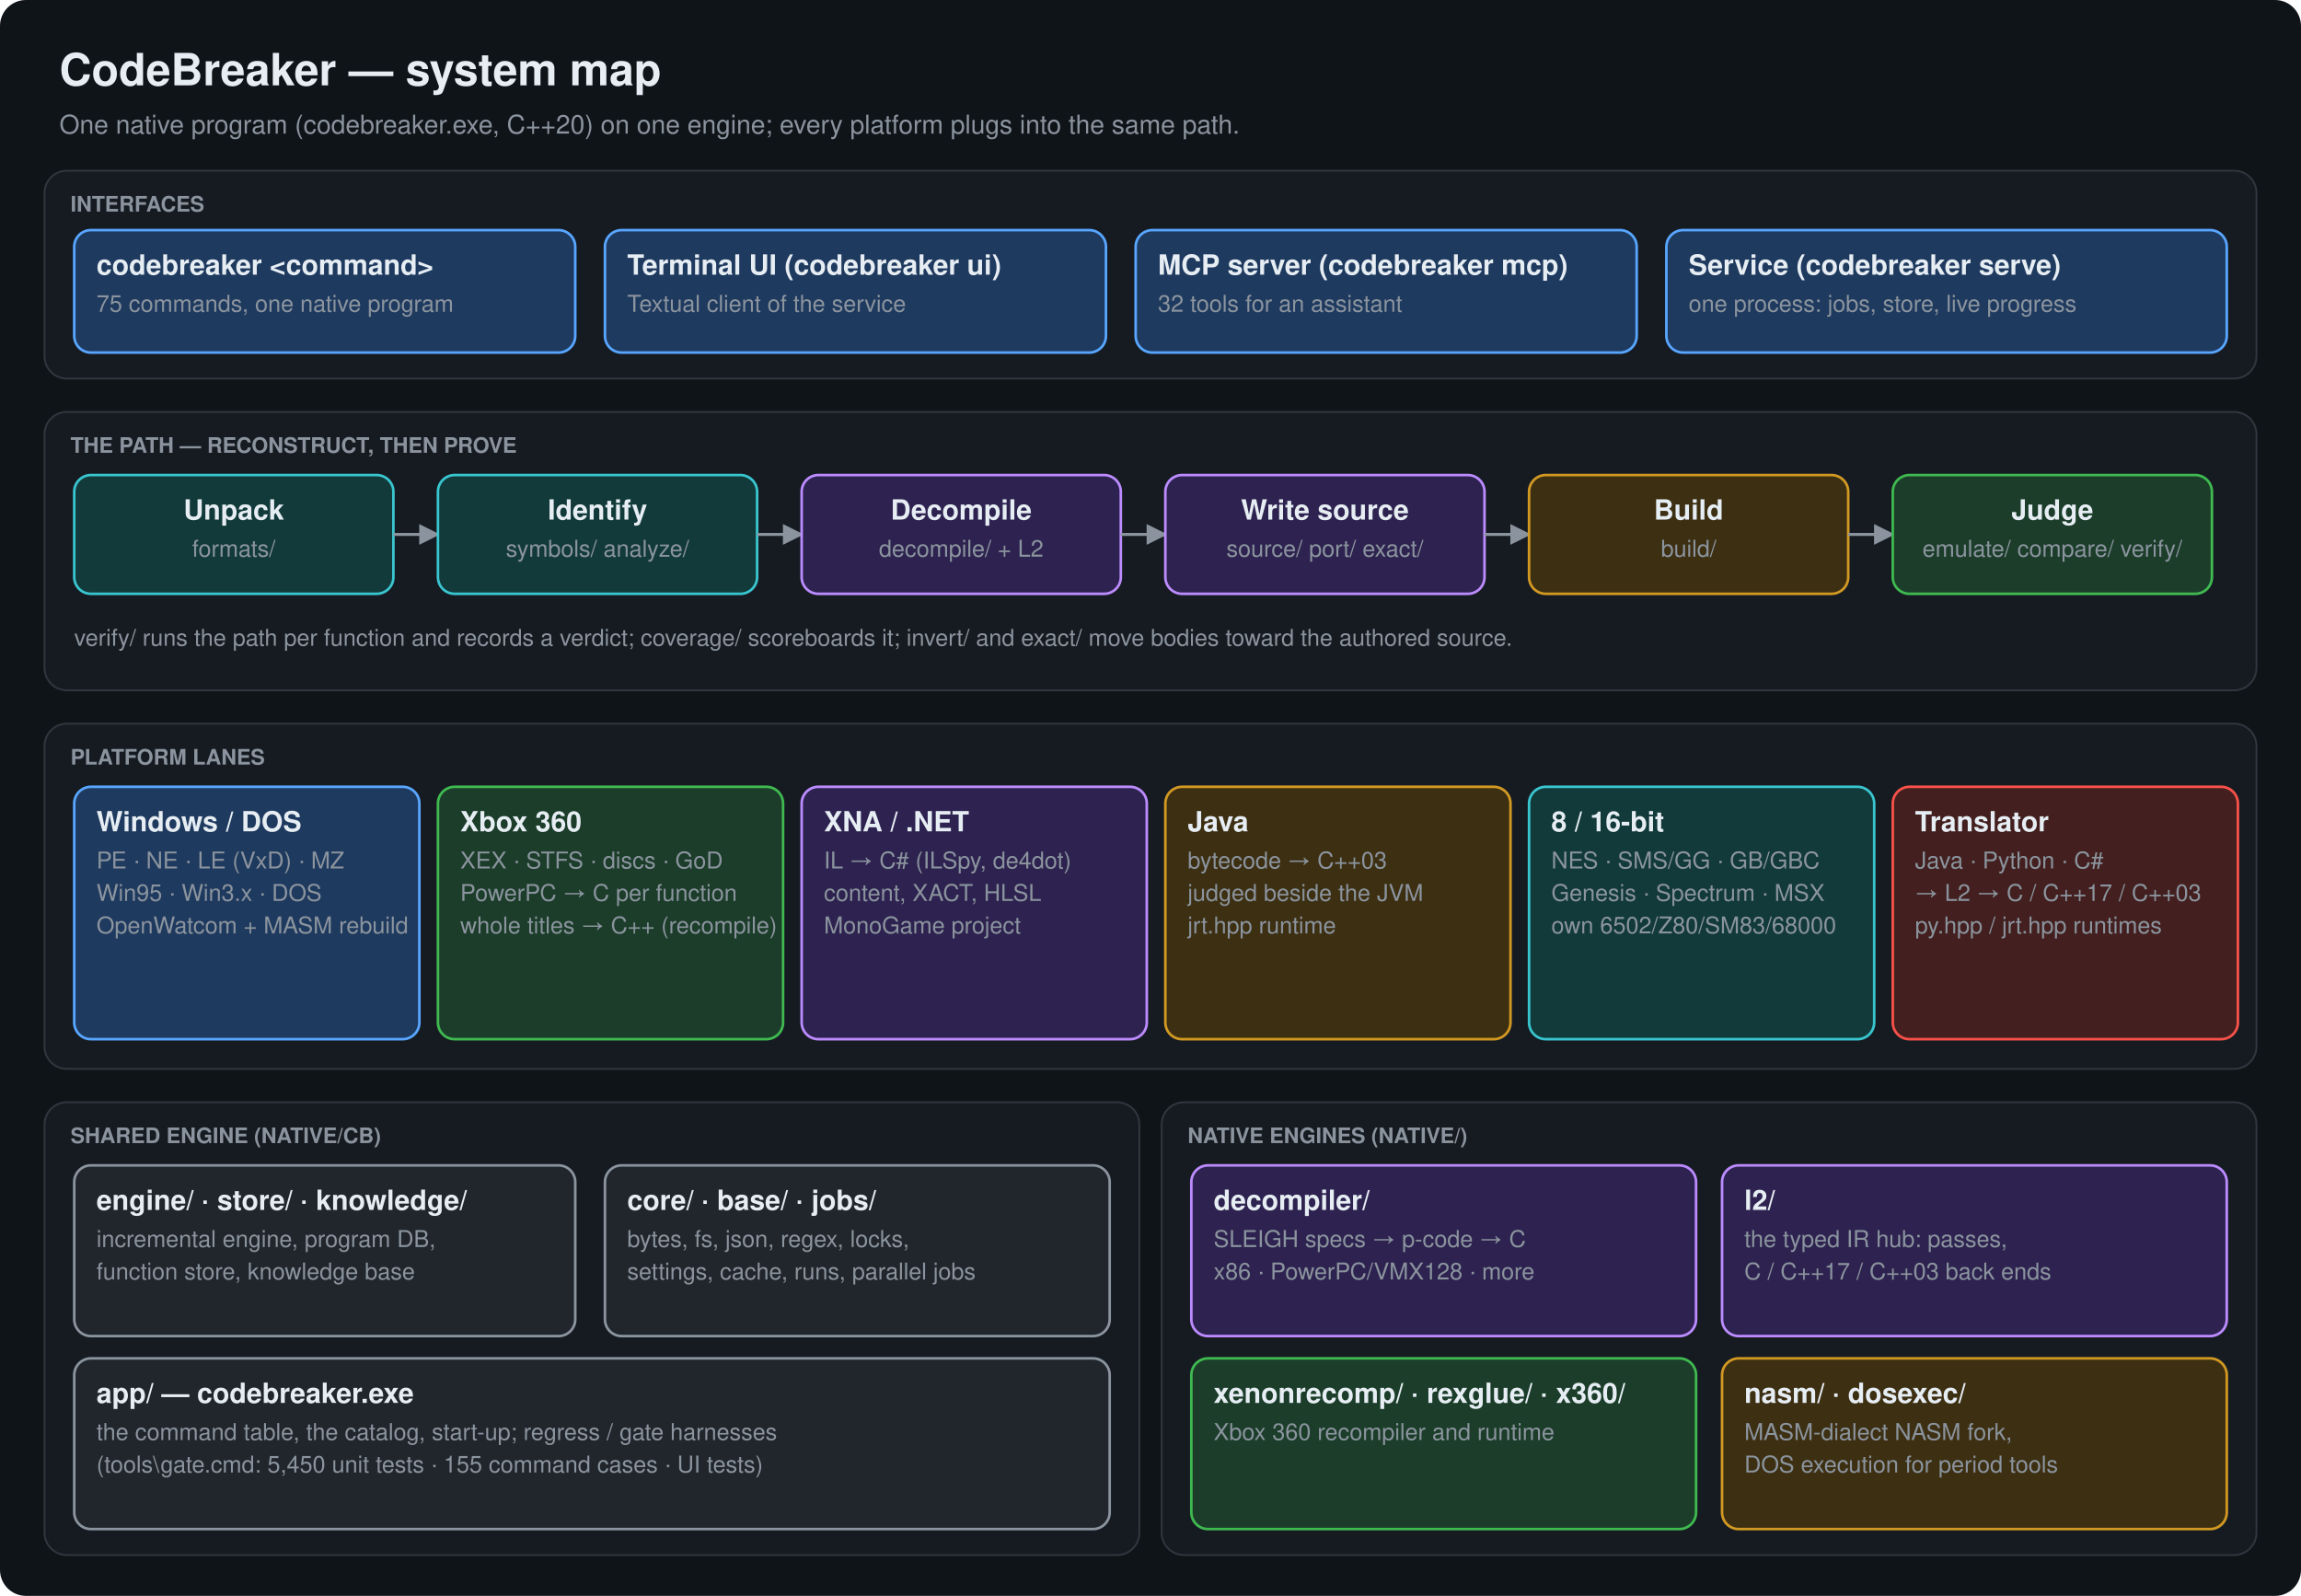
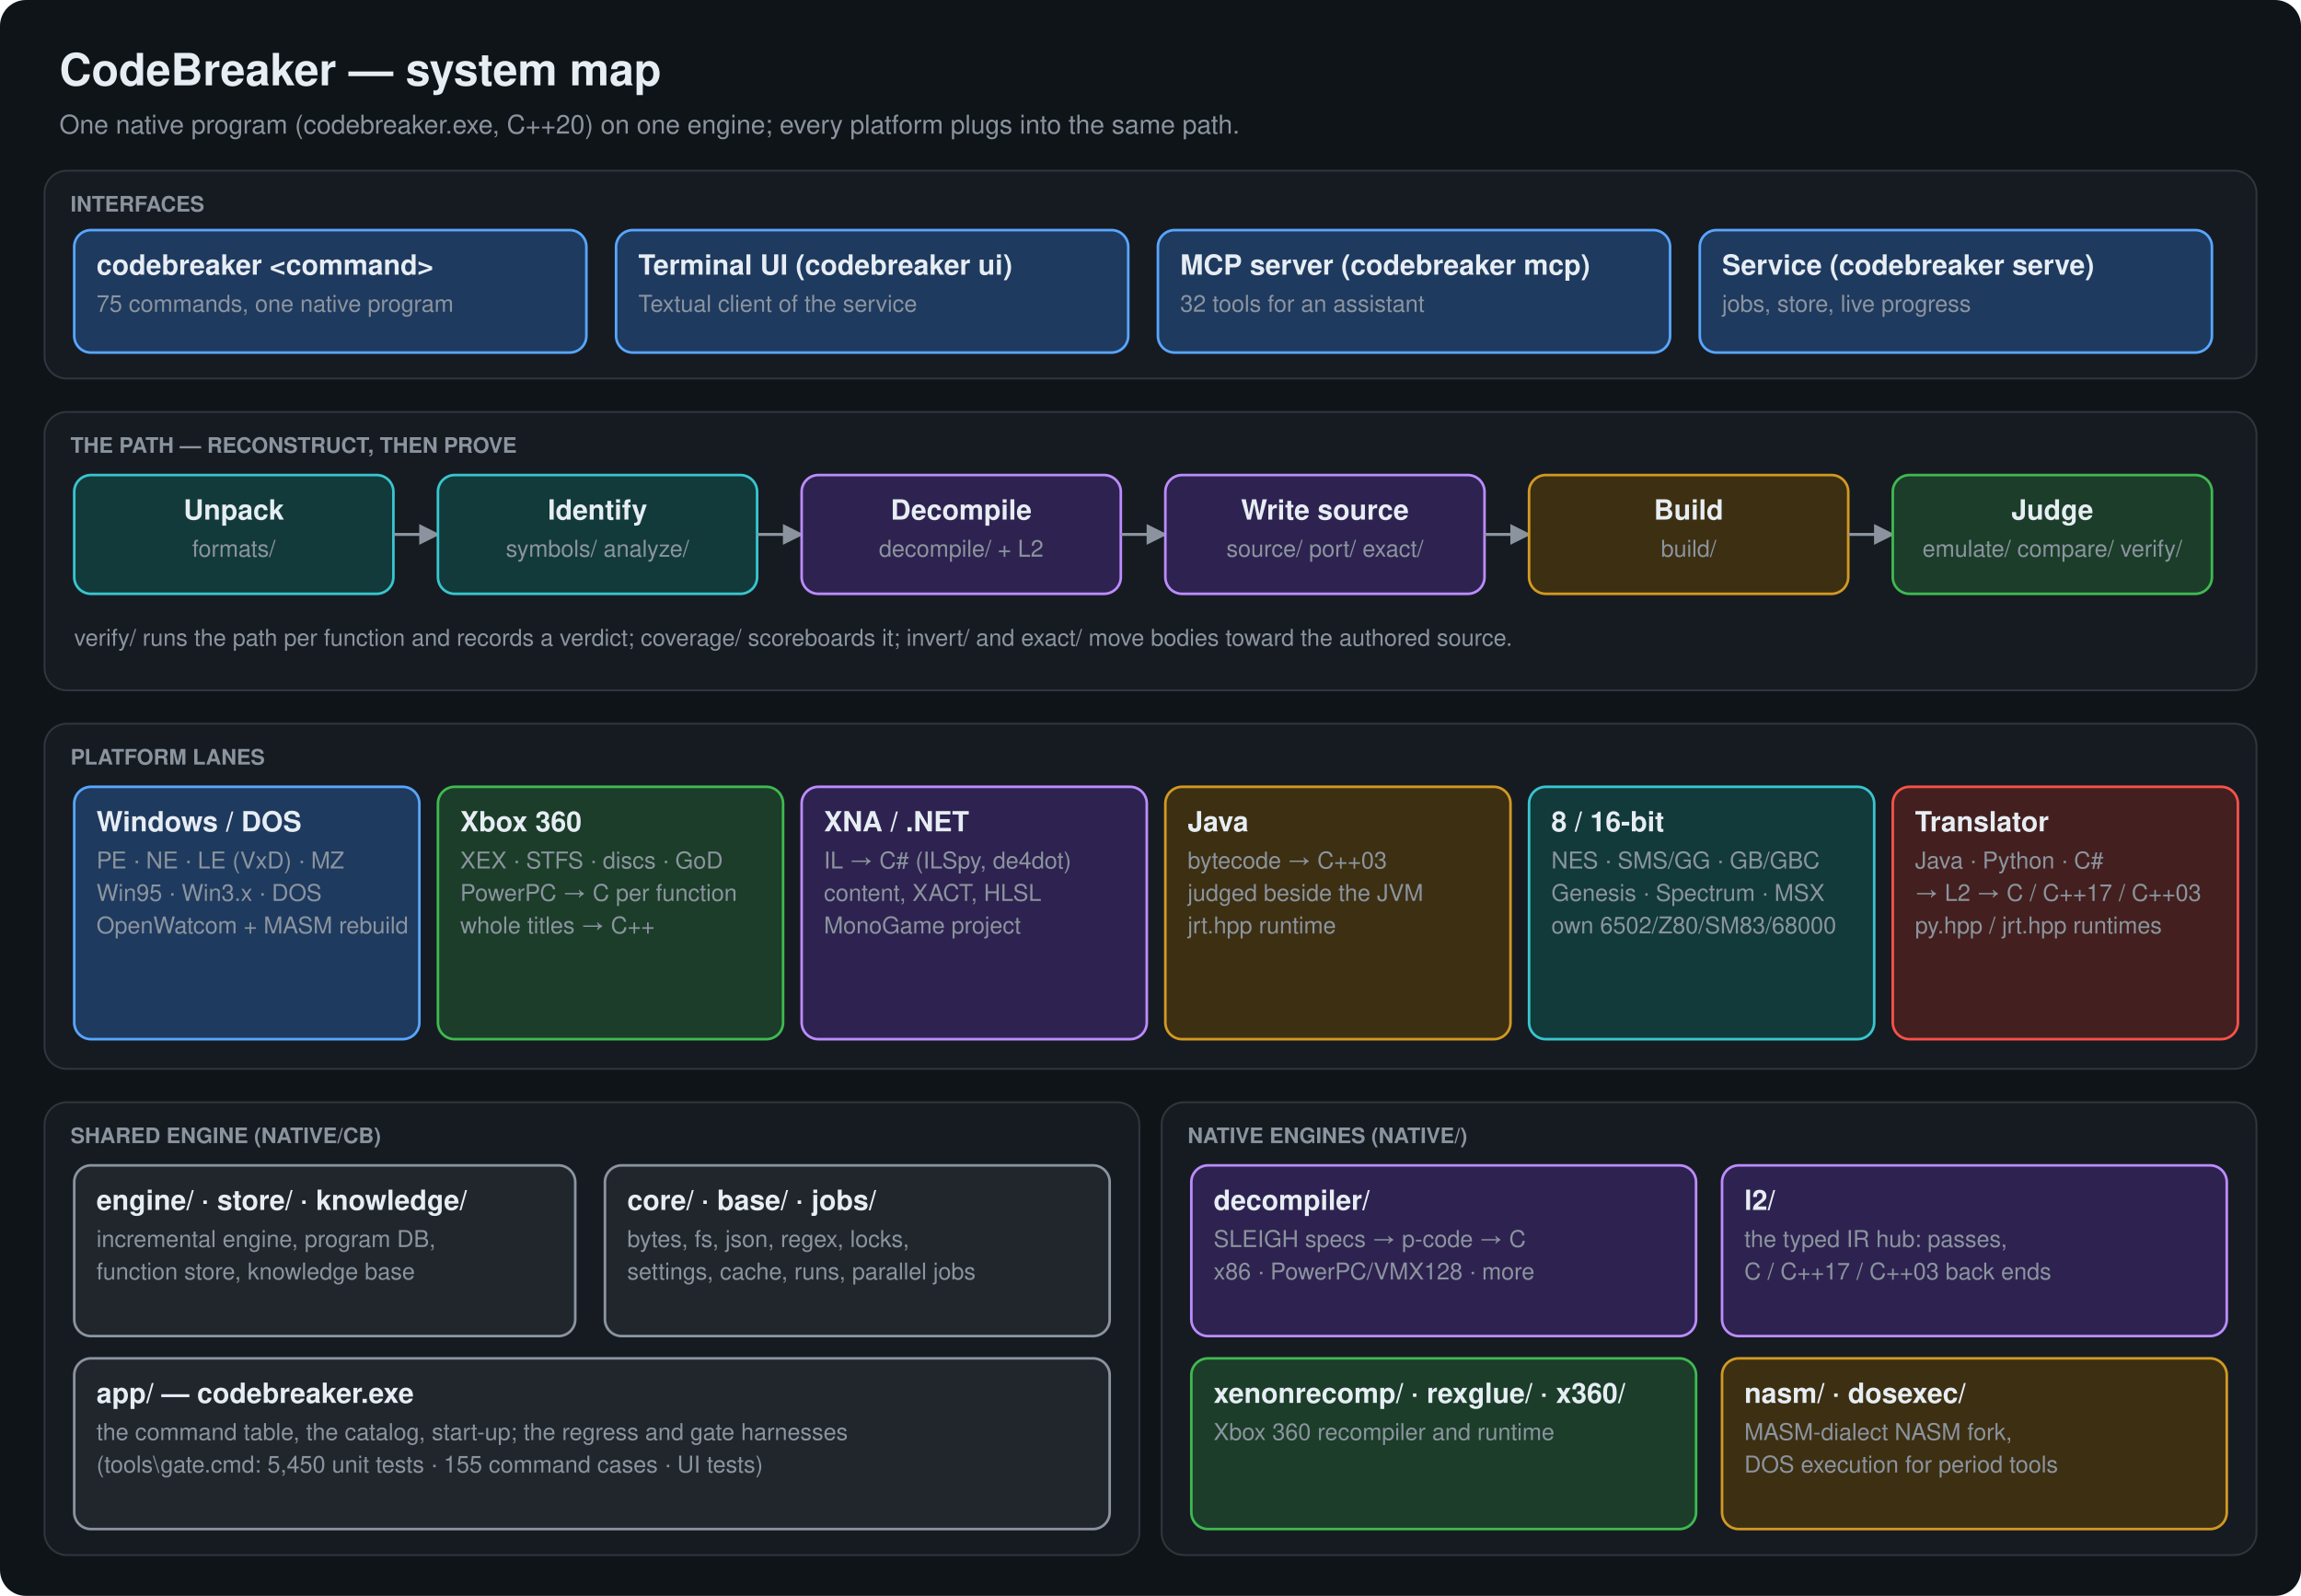
<svg xmlns="http://www.w3.org/2000/svg" viewBox="0 0 1240 860" width="1240" height="860">
  <defs>
    <marker id="a" viewBox="0 0 10 10" refX="9" refY="5" markerWidth="7" markerHeight="7" orient="auto-start-reverse">
      <path d="M0,0 L10,5 L0,10 z" fill="#8b949e" />
    </marker>
  </defs>
  <rect width="1240" height="860" rx="14" fill="#0f1419" />
  <text x="32" y="46" font-family="Segoe UI, Helvetica, Arial, sans-serif" font-size="24" fill="#e6edf3" text-anchor="start" font-weight="700">CodeBreaker — system map</text>
  <text x="32" y="72" font-family="Segoe UI, Helvetica, Arial, sans-serif" font-size="14" fill="#8b949e" text-anchor="start" font-weight="normal">One native program (codebreaker.exe, C++20) on one engine; every platform plugs into the same path.</text>
  <rect x="24" y="92" width="1192" height="112" rx="12" fill="#161b22" stroke="#30363d" stroke-width="1" />
  <text x="38" y="114" font-family="Segoe UI, Helvetica, Arial, sans-serif" font-size="11.5" fill="#8b949e" text-anchor="start" font-weight="700">INTERFACES</text>
-   <rect x="40" y="124" width="270" height="66" rx="9" fill="#1f3a5f" stroke="#58a6ff" stroke-width="1.4" />
+   <rect x="40" y="124" width="276" height="66" rx="9" fill="#1f3a5f" stroke="#58a6ff" stroke-width="1.4" />
  <text x="52" y="148" font-family="Segoe UI, Helvetica, Arial, sans-serif" font-size="15" fill="#e6edf3" text-anchor="start" font-weight="600">codebreaker &lt;command&gt;</text>
  <text x="52" y="168" font-family="Segoe UI, Helvetica, Arial, sans-serif" font-size="12.5" fill="#8b949e" text-anchor="start" font-weight="normal">75 commands, one native program</text>
-   <rect x="326" y="124" width="270" height="66" rx="9" fill="#1f3a5f" stroke="#58a6ff" stroke-width="1.4" />
-   <text x="338" y="148" font-family="Segoe UI, Helvetica, Arial, sans-serif" font-size="15" fill="#e6edf3" text-anchor="start" font-weight="600">Terminal UI  (codebreaker ui)</text>
-   <text x="338" y="168" font-family="Segoe UI, Helvetica, Arial, sans-serif" font-size="12.5" fill="#8b949e" text-anchor="start" font-weight="normal">Textual client of the service</text>
-   <rect x="612" y="124" width="270" height="66" rx="9" fill="#1f3a5f" stroke="#58a6ff" stroke-width="1.4" />
-   <text x="624" y="148" font-family="Segoe UI, Helvetica, Arial, sans-serif" font-size="15" fill="#e6edf3" text-anchor="start" font-weight="600">MCP server  (codebreaker mcp)</text>
-   <text x="624" y="168" font-family="Segoe UI, Helvetica, Arial, sans-serif" font-size="12.5" fill="#8b949e" text-anchor="start" font-weight="normal">32 tools for an assistant</text>
-   <rect x="898" y="124" width="302" height="66" rx="9" fill="#1f3a5f" stroke="#58a6ff" stroke-width="1.4" />
-   <text x="910" y="148" font-family="Segoe UI, Helvetica, Arial, sans-serif" font-size="15" fill="#e6edf3" text-anchor="start" font-weight="600">Service  (codebreaker serve)</text>
-   <text x="910" y="168" font-family="Segoe UI, Helvetica, Arial, sans-serif" font-size="12.5" fill="#8b949e" text-anchor="start" font-weight="normal">one process: jobs, store, live progress</text>
+   <rect x="332" y="124" width="276" height="66" rx="9" fill="#1f3a5f" stroke="#58a6ff" stroke-width="1.4" />
+   <text x="344" y="148" font-family="Segoe UI, Helvetica, Arial, sans-serif" font-size="15" fill="#e6edf3" text-anchor="start" font-weight="600">Terminal UI  (codebreaker ui)</text>
+   <text x="344" y="168" font-family="Segoe UI, Helvetica, Arial, sans-serif" font-size="12.5" fill="#8b949e" text-anchor="start" font-weight="normal">Textual client of the service</text>
+   <rect x="624" y="124" width="276" height="66" rx="9" fill="#1f3a5f" stroke="#58a6ff" stroke-width="1.4" />
+   <text x="636" y="148" font-family="Segoe UI, Helvetica, Arial, sans-serif" font-size="15" fill="#e6edf3" text-anchor="start" font-weight="600">MCP server  (codebreaker mcp)</text>
+   <text x="636" y="168" font-family="Segoe UI, Helvetica, Arial, sans-serif" font-size="12.5" fill="#8b949e" text-anchor="start" font-weight="normal">32 tools for an assistant</text>
+   <rect x="916" y="124" width="276" height="66" rx="9" fill="#1f3a5f" stroke="#58a6ff" stroke-width="1.4" />
+   <text x="928" y="148" font-family="Segoe UI, Helvetica, Arial, sans-serif" font-size="15" fill="#e6edf3" text-anchor="start" font-weight="600">Service  (codebreaker serve)</text>
+   <text x="928" y="168" font-family="Segoe UI, Helvetica, Arial, sans-serif" font-size="12.5" fill="#8b949e" text-anchor="start" font-weight="normal">jobs, store, live progress</text>
  <rect x="24" y="222" width="1192" height="150" rx="12" fill="#161b22" stroke="#30363d" stroke-width="1" />
  <text x="38" y="244" font-family="Segoe UI, Helvetica, Arial, sans-serif" font-size="11.5" fill="#8b949e" text-anchor="start" font-weight="700">THE PATH — RECONSTRUCT, THEN PROVE</text>
  <rect x="40" y="256" width="172" height="64" rx="9" fill="#123a3a" stroke="#39c5cf" stroke-width="1.4" />
  <text x="126.0" y="280" font-family="Segoe UI, Helvetica, Arial, sans-serif" font-size="15" fill="#e6edf3" text-anchor="middle" font-weight="600">Unpack</text>
  <text x="126.0" y="300" font-family="Segoe UI, Helvetica, Arial, sans-serif" font-size="12.5" fill="#8b949e" text-anchor="middle" font-weight="normal">formats/</text>
  <line x1="212" y1="288" x2="236" y2="288" stroke="#8b949e" stroke-width="1.6" marker-end="url(#a)" />
  <rect x="236" y="256" width="172" height="64" rx="9" fill="#123a3a" stroke="#39c5cf" stroke-width="1.4" />
  <text x="322.0" y="280" font-family="Segoe UI, Helvetica, Arial, sans-serif" font-size="15" fill="#e6edf3" text-anchor="middle" font-weight="600">Identify</text>
  <text x="322.0" y="300" font-family="Segoe UI, Helvetica, Arial, sans-serif" font-size="12.5" fill="#8b949e" text-anchor="middle" font-weight="normal">symbols/ analyze/</text>
  <line x1="408" y1="288" x2="432" y2="288" stroke="#8b949e" stroke-width="1.6" marker-end="url(#a)" />
  <rect x="432" y="256" width="172" height="64" rx="9" fill="#2e2350" stroke="#bc8cff" stroke-width="1.4" />
  <text x="518.0" y="280" font-family="Segoe UI, Helvetica, Arial, sans-serif" font-size="15" fill="#e6edf3" text-anchor="middle" font-weight="600">Decompile</text>
  <text x="518.0" y="300" font-family="Segoe UI, Helvetica, Arial, sans-serif" font-size="12.5" fill="#8b949e" text-anchor="middle" font-weight="normal">decompile/ + L2</text>
  <line x1="604" y1="288" x2="628" y2="288" stroke="#8b949e" stroke-width="1.6" marker-end="url(#a)" />
  <rect x="628" y="256" width="172" height="64" rx="9" fill="#2e2350" stroke="#bc8cff" stroke-width="1.4" />
  <text x="714.0" y="280" font-family="Segoe UI, Helvetica, Arial, sans-serif" font-size="15" fill="#e6edf3" text-anchor="middle" font-weight="600">Write source</text>
  <text x="714.0" y="300" font-family="Segoe UI, Helvetica, Arial, sans-serif" font-size="12.5" fill="#8b949e" text-anchor="middle" font-weight="normal">source/ port/ exact/</text>
  <line x1="800" y1="288" x2="824" y2="288" stroke="#8b949e" stroke-width="1.6" marker-end="url(#a)" />
  <rect x="824" y="256" width="172" height="64" rx="9" fill="#3d2f12" stroke="#d29922" stroke-width="1.4" />
  <text x="910.0" y="280" font-family="Segoe UI, Helvetica, Arial, sans-serif" font-size="15" fill="#e6edf3" text-anchor="middle" font-weight="600">Build</text>
  <text x="910.0" y="300" font-family="Segoe UI, Helvetica, Arial, sans-serif" font-size="12.5" fill="#8b949e" text-anchor="middle" font-weight="normal">build/</text>
  <line x1="996" y1="288" x2="1020" y2="288" stroke="#8b949e" stroke-width="1.6" marker-end="url(#a)" />
  <rect x="1020" y="256" width="172" height="64" rx="9" fill="#1b3d2a" stroke="#3fb950" stroke-width="1.4" />
  <text x="1106.0" y="280" font-family="Segoe UI, Helvetica, Arial, sans-serif" font-size="15" fill="#e6edf3" text-anchor="middle" font-weight="600">Judge</text>
  <text x="1106.0" y="300" font-family="Segoe UI, Helvetica, Arial, sans-serif" font-size="12.5" fill="#8b949e" text-anchor="middle" font-weight="normal">emulate/ compare/ verify/</text>
-   <text x="40" y="348" font-family="Segoe UI, Helvetica, Arial, sans-serif" font-size="12.5" fill="#8b949e" text-anchor="start" font-weight="normal">verify/ runs the path per function and records a verdict;  coverage/  scoreboards it;  invert/ and exact/ move bodies toward the authored source.</text>
+   <text x="40" y="348" font-family="Segoe UI, Helvetica, Arial, sans-serif" font-size="12.5" fill="#8b949e" text-anchor="start" font-weight="normal">verify/ runs the path per function and records a verdict;  coverage/ scoreboards it;  invert/ and exact/ move bodies toward the authored source.</text>
  <rect x="24" y="390" width="1192" height="186" rx="12" fill="#161b22" stroke="#30363d" stroke-width="1" />
  <text x="38" y="412" font-family="Segoe UI, Helvetica, Arial, sans-serif" font-size="11.5" fill="#8b949e" text-anchor="start" font-weight="700">PLATFORM LANES</text>
  <rect x="40" y="424" width="186" height="136" rx="9" fill="#1f3a5f" stroke="#58a6ff" stroke-width="1.4" />
  <text x="52" y="448" font-family="Segoe UI, Helvetica, Arial, sans-serif" font-size="15" fill="#e6edf3" text-anchor="start" font-weight="600">Windows / DOS</text>
  <text x="52" y="468" font-family="Segoe UI, Helvetica, Arial, sans-serif" font-size="12.5" fill="#8b949e" text-anchor="start" font-weight="normal">PE · NE · LE (VxD) · MZ</text>
  <text x="52" y="485.5" font-family="Segoe UI, Helvetica, Arial, sans-serif" font-size="12.5" fill="#8b949e" text-anchor="start" font-weight="normal">Win95 · Win3.x · DOS</text>
  <text x="52" y="503.0" font-family="Segoe UI, Helvetica, Arial, sans-serif" font-size="12.5" fill="#8b949e" text-anchor="start" font-weight="normal">OpenWatcom + MASM rebuild</text>
  <rect x="236" y="424" width="186" height="136" rx="9" fill="#1b3d2a" stroke="#3fb950" stroke-width="1.4" />
  <text x="248" y="448" font-family="Segoe UI, Helvetica, Arial, sans-serif" font-size="15" fill="#e6edf3" text-anchor="start" font-weight="600">Xbox 360</text>
  <text x="248" y="468" font-family="Segoe UI, Helvetica, Arial, sans-serif" font-size="12.5" fill="#8b949e" text-anchor="start" font-weight="normal">XEX · STFS · discs · GoD</text>
  <text x="248" y="485.5" font-family="Segoe UI, Helvetica, Arial, sans-serif" font-size="12.5" fill="#8b949e" text-anchor="start" font-weight="normal">PowerPC → C per function</text>
-   <text x="248" y="503.0" font-family="Segoe UI, Helvetica, Arial, sans-serif" font-size="12.5" fill="#8b949e" text-anchor="start" font-weight="normal">whole titles → C++ (recompile)</text>
+   <text x="248" y="503.0" font-family="Segoe UI, Helvetica, Arial, sans-serif" font-size="12.5" fill="#8b949e" text-anchor="start" font-weight="normal">whole titles → C++</text>
  <rect x="432" y="424" width="186" height="136" rx="9" fill="#2e2350" stroke="#bc8cff" stroke-width="1.4" />
  <text x="444" y="448" font-family="Segoe UI, Helvetica, Arial, sans-serif" font-size="15" fill="#e6edf3" text-anchor="start" font-weight="600">XNA / .NET</text>
  <text x="444" y="468" font-family="Segoe UI, Helvetica, Arial, sans-serif" font-size="12.5" fill="#8b949e" text-anchor="start" font-weight="normal">IL → C# (ILSpy, de4dot)</text>
  <text x="444" y="485.5" font-family="Segoe UI, Helvetica, Arial, sans-serif" font-size="12.5" fill="#8b949e" text-anchor="start" font-weight="normal">content, XACT, HLSL</text>
  <text x="444" y="503.0" font-family="Segoe UI, Helvetica, Arial, sans-serif" font-size="12.5" fill="#8b949e" text-anchor="start" font-weight="normal">MonoGame project</text>
  <rect x="628" y="424" width="186" height="136" rx="9" fill="#3d2f12" stroke="#d29922" stroke-width="1.4" />
  <text x="640" y="448" font-family="Segoe UI, Helvetica, Arial, sans-serif" font-size="15" fill="#e6edf3" text-anchor="start" font-weight="600">Java</text>
  <text x="640" y="468" font-family="Segoe UI, Helvetica, Arial, sans-serif" font-size="12.5" fill="#8b949e" text-anchor="start" font-weight="normal">bytecode → C++03</text>
  <text x="640" y="485.5" font-family="Segoe UI, Helvetica, Arial, sans-serif" font-size="12.5" fill="#8b949e" text-anchor="start" font-weight="normal">judged beside the JVM</text>
  <text x="640" y="503.0" font-family="Segoe UI, Helvetica, Arial, sans-serif" font-size="12.5" fill="#8b949e" text-anchor="start" font-weight="normal">jrt.hpp runtime</text>
  <rect x="824" y="424" width="186" height="136" rx="9" fill="#123a3a" stroke="#39c5cf" stroke-width="1.4" />
  <text x="836" y="448" font-family="Segoe UI, Helvetica, Arial, sans-serif" font-size="15" fill="#e6edf3" text-anchor="start" font-weight="600">8 / 16-bit</text>
  <text x="836" y="468" font-family="Segoe UI, Helvetica, Arial, sans-serif" font-size="12.5" fill="#8b949e" text-anchor="start" font-weight="normal">NES · SMS/GG · GB/GBC</text>
  <text x="836" y="485.5" font-family="Segoe UI, Helvetica, Arial, sans-serif" font-size="12.5" fill="#8b949e" text-anchor="start" font-weight="normal">Genesis · Spectrum · MSX</text>
  <text x="836" y="503.0" font-family="Segoe UI, Helvetica, Arial, sans-serif" font-size="12.5" fill="#8b949e" text-anchor="start" font-weight="normal">own 6502/Z80/SM83/68000</text>
  <rect x="1020" y="424" width="186" height="136" rx="9" fill="#43201f" stroke="#f85149" stroke-width="1.4" />
  <text x="1032" y="448" font-family="Segoe UI, Helvetica, Arial, sans-serif" font-size="15" fill="#e6edf3" text-anchor="start" font-weight="600">Translator</text>
  <text x="1032" y="468" font-family="Segoe UI, Helvetica, Arial, sans-serif" font-size="12.5" fill="#8b949e" text-anchor="start" font-weight="normal">Java · Python · C#</text>
  <text x="1032" y="485.5" font-family="Segoe UI, Helvetica, Arial, sans-serif" font-size="12.5" fill="#8b949e" text-anchor="start" font-weight="normal">→ L2 → C / C++17 / C++03</text>
  <text x="1032" y="503.0" font-family="Segoe UI, Helvetica, Arial, sans-serif" font-size="12.5" fill="#8b949e" text-anchor="start" font-weight="normal">py.hpp / jrt.hpp runtimes</text>
  <rect x="24" y="594" width="590" height="244" rx="12" fill="#161b22" stroke="#30363d" stroke-width="1" />
  <text x="38" y="616" font-family="Segoe UI, Helvetica, Arial, sans-serif" font-size="11.5" fill="#8b949e" text-anchor="start" font-weight="700">SHARED ENGINE  (NATIVE/CB)</text>
  <rect x="40" y="628" width="270" height="92" rx="9" fill="#21262d" stroke="#8b949e" stroke-width="1.4" />
  <text x="52" y="652" font-family="Segoe UI, Helvetica, Arial, sans-serif" font-size="15" fill="#e6edf3" text-anchor="start" font-weight="600">engine/ · store/ · knowledge/</text>
  <text x="52" y="672" font-family="Segoe UI, Helvetica, Arial, sans-serif" font-size="12.5" fill="#8b949e" text-anchor="start" font-weight="normal">incremental engine, program DB,</text>
  <text x="52" y="689.5" font-family="Segoe UI, Helvetica, Arial, sans-serif" font-size="12.5" fill="#8b949e" text-anchor="start" font-weight="normal">function store, knowledge base</text>
  <rect x="326" y="628" width="272" height="92" rx="9" fill="#21262d" stroke="#8b949e" stroke-width="1.4" />
  <text x="338" y="652" font-family="Segoe UI, Helvetica, Arial, sans-serif" font-size="15" fill="#e6edf3" text-anchor="start" font-weight="600">core/ · base/ · jobs/</text>
  <text x="338" y="672" font-family="Segoe UI, Helvetica, Arial, sans-serif" font-size="12.5" fill="#8b949e" text-anchor="start" font-weight="normal">bytes, fs, json, regex, locks,</text>
  <text x="338" y="689.5" font-family="Segoe UI, Helvetica, Arial, sans-serif" font-size="12.5" fill="#8b949e" text-anchor="start" font-weight="normal">settings, cache, runs, parallel jobs</text>
  <rect x="40" y="732" width="558" height="92" rx="9" fill="#21262d" stroke="#8b949e" stroke-width="1.4" />
  <text x="52" y="756" font-family="Segoe UI, Helvetica, Arial, sans-serif" font-size="15" fill="#e6edf3" text-anchor="start" font-weight="600">app/  —  codebreaker.exe</text>
-   <text x="52" y="776" font-family="Segoe UI, Helvetica, Arial, sans-serif" font-size="12.5" fill="#8b949e" text-anchor="start" font-weight="normal">the command table, the catalog, start-up; regress / gate harnesses</text>
+   <text x="52" y="776" font-family="Segoe UI, Helvetica, Arial, sans-serif" font-size="12.5" fill="#8b949e" text-anchor="start" font-weight="normal">the command table, the catalog, start-up; the regress and gate harnesses</text>
  <text x="52" y="793.5" font-family="Segoe UI, Helvetica, Arial, sans-serif" font-size="12.5" fill="#8b949e" text-anchor="start" font-weight="normal">(tools\gate.cmd: 5,450 unit tests · 155 command cases · UI tests)</text>
  <rect x="626" y="594" width="590" height="244" rx="12" fill="#161b22" stroke="#30363d" stroke-width="1" />
  <text x="640" y="616" font-family="Segoe UI, Helvetica, Arial, sans-serif" font-size="11.5" fill="#8b949e" text-anchor="start" font-weight="700">NATIVE ENGINES  (NATIVE/)</text>
  <rect x="642" y="628" width="272" height="92" rx="9" fill="#2e2350" stroke="#bc8cff" stroke-width="1.4" />
  <text x="654" y="652" font-family="Segoe UI, Helvetica, Arial, sans-serif" font-size="15" fill="#e6edf3" text-anchor="start" font-weight="600">decompiler/</text>
  <text x="654" y="672" font-family="Segoe UI, Helvetica, Arial, sans-serif" font-size="12.5" fill="#8b949e" text-anchor="start" font-weight="normal">SLEIGH specs → p-code → C</text>
  <text x="654" y="689.5" font-family="Segoe UI, Helvetica, Arial, sans-serif" font-size="12.5" fill="#8b949e" text-anchor="start" font-weight="normal">x86 · PowerPC/VMX128 · more</text>
  <rect x="928" y="628" width="272" height="92" rx="9" fill="#2e2350" stroke="#bc8cff" stroke-width="1.4" />
  <text x="940" y="652" font-family="Segoe UI, Helvetica, Arial, sans-serif" font-size="15" fill="#e6edf3" text-anchor="start" font-weight="600">l2/</text>
  <text x="940" y="672" font-family="Segoe UI, Helvetica, Arial, sans-serif" font-size="12.5" fill="#8b949e" text-anchor="start" font-weight="normal">the typed IR hub: passes,</text>
  <text x="940" y="689.5" font-family="Segoe UI, Helvetica, Arial, sans-serif" font-size="12.5" fill="#8b949e" text-anchor="start" font-weight="normal">C / C++17 / C++03 back ends</text>
  <rect x="642" y="732" width="272" height="92" rx="9" fill="#1b3d2a" stroke="#3fb950" stroke-width="1.4" />
  <text x="654" y="756" font-family="Segoe UI, Helvetica, Arial, sans-serif" font-size="15" fill="#e6edf3" text-anchor="start" font-weight="600">xenonrecomp/ · rexglue/ · x360/</text>
  <text x="654" y="776" font-family="Segoe UI, Helvetica, Arial, sans-serif" font-size="12.5" fill="#8b949e" text-anchor="start" font-weight="normal">Xbox 360 recompiler and runtime</text>
  <rect x="928" y="732" width="272" height="92" rx="9" fill="#3d2f12" stroke="#d29922" stroke-width="1.4" />
  <text x="940" y="756" font-family="Segoe UI, Helvetica, Arial, sans-serif" font-size="15" fill="#e6edf3" text-anchor="start" font-weight="600">nasm/ · dosexec/</text>
  <text x="940" y="776" font-family="Segoe UI, Helvetica, Arial, sans-serif" font-size="12.5" fill="#8b949e" text-anchor="start" font-weight="normal">MASM-dialect NASM fork,</text>
  <text x="940" y="793.5" font-family="Segoe UI, Helvetica, Arial, sans-serif" font-size="12.5" fill="#8b949e" text-anchor="start" font-weight="normal">DOS execution for period tools</text>
</svg>
